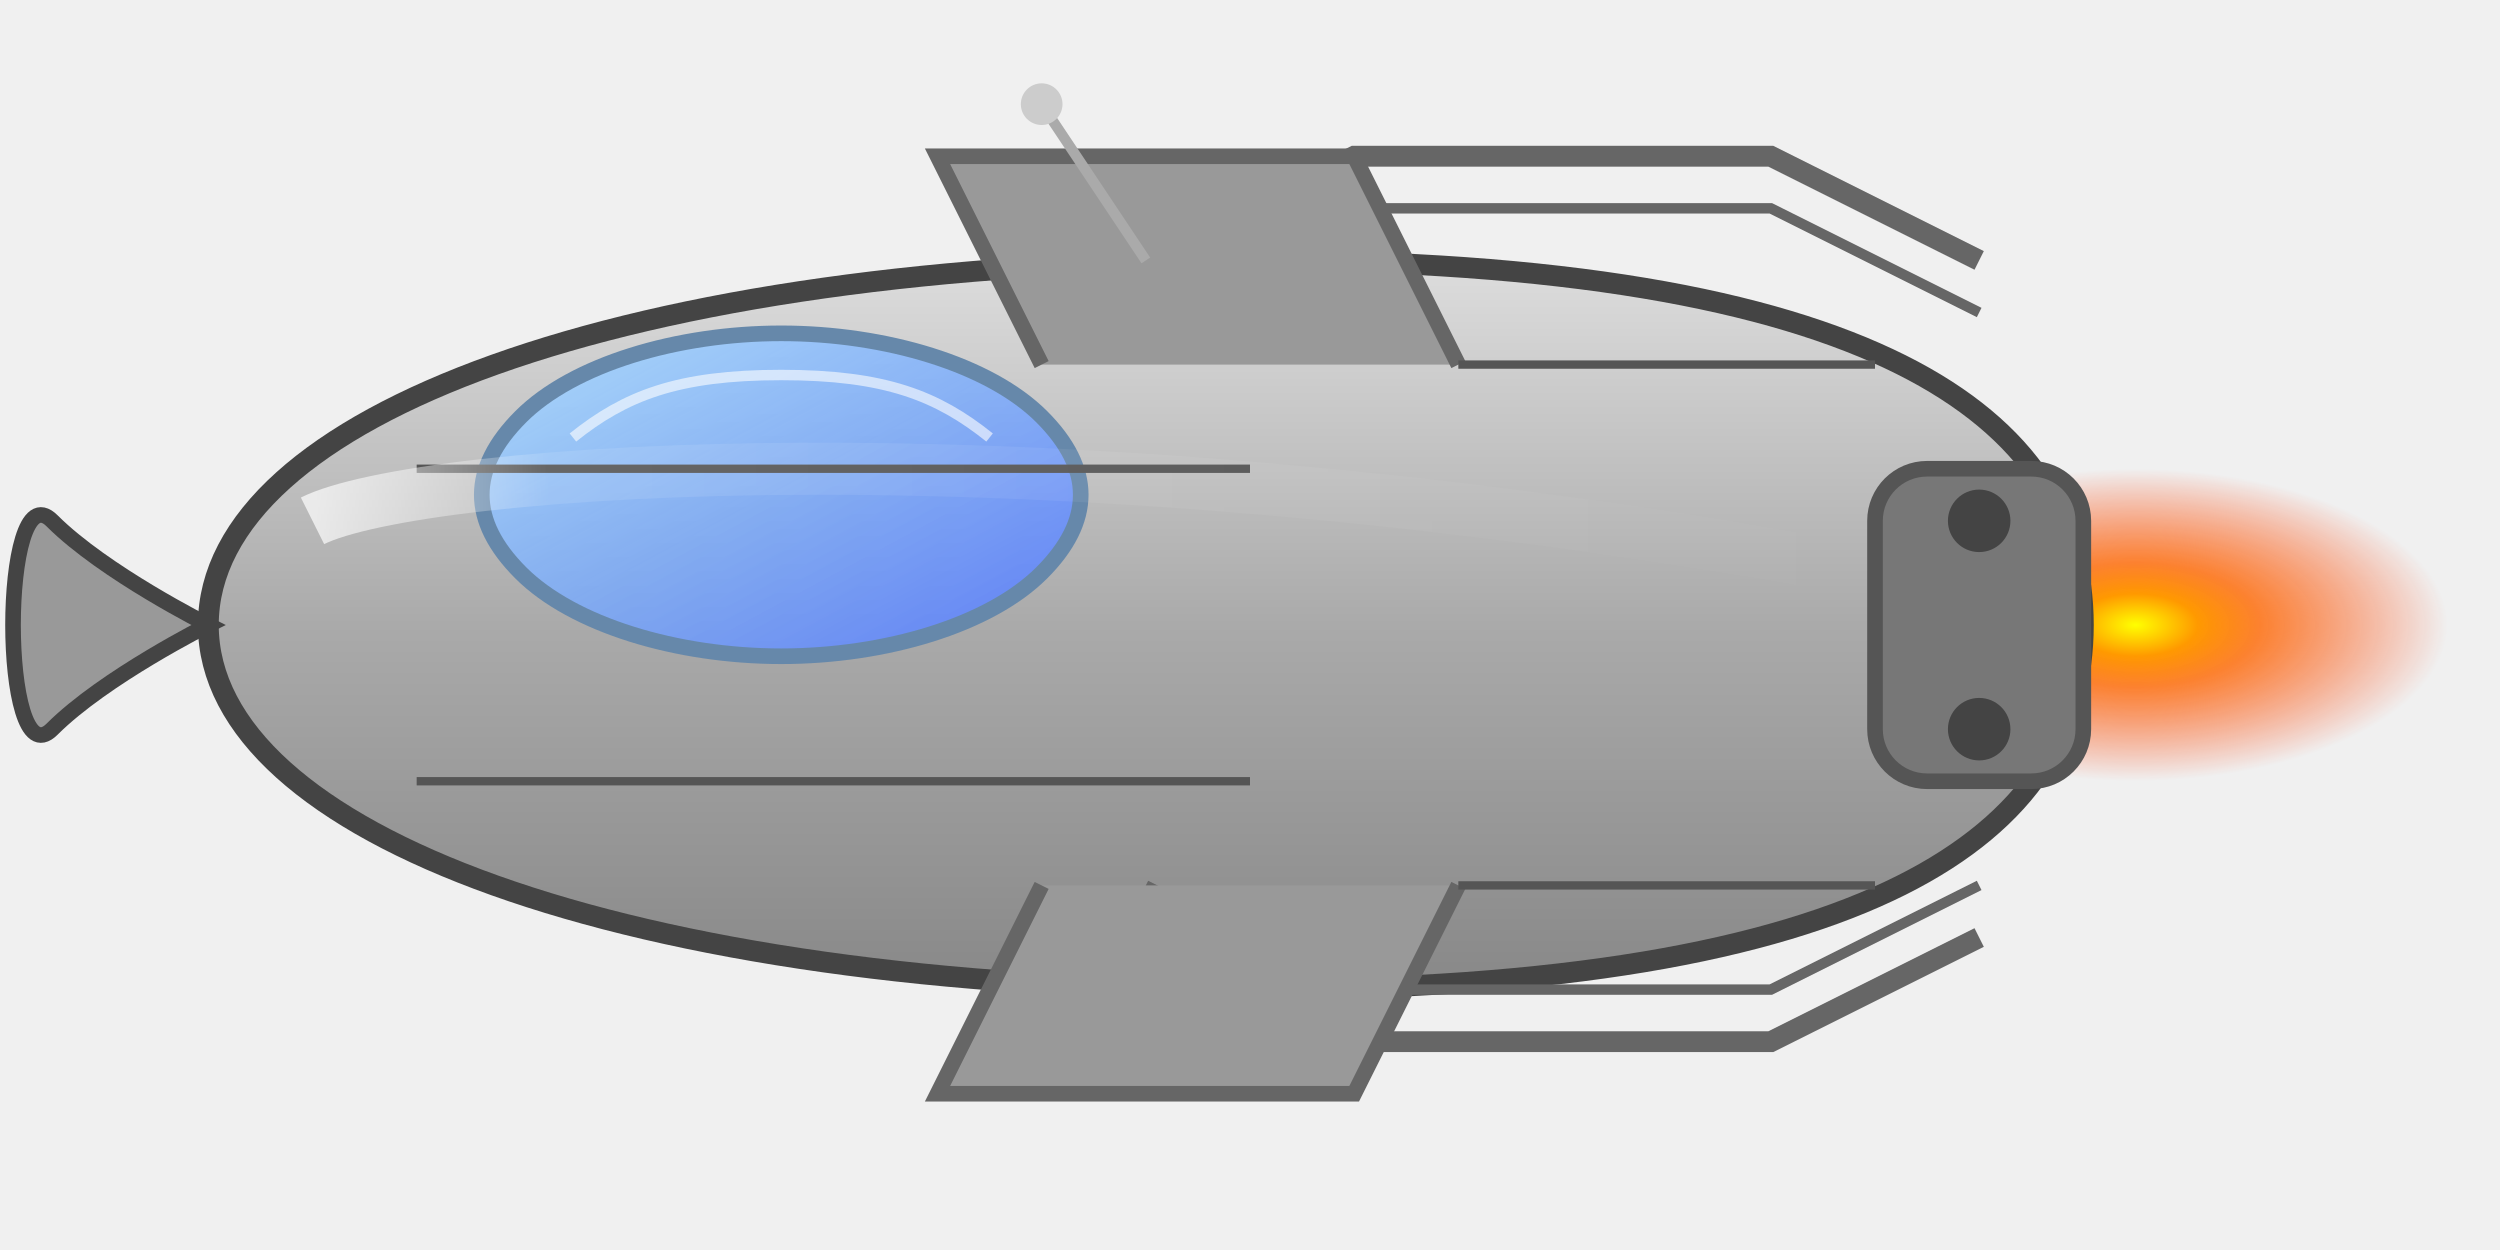
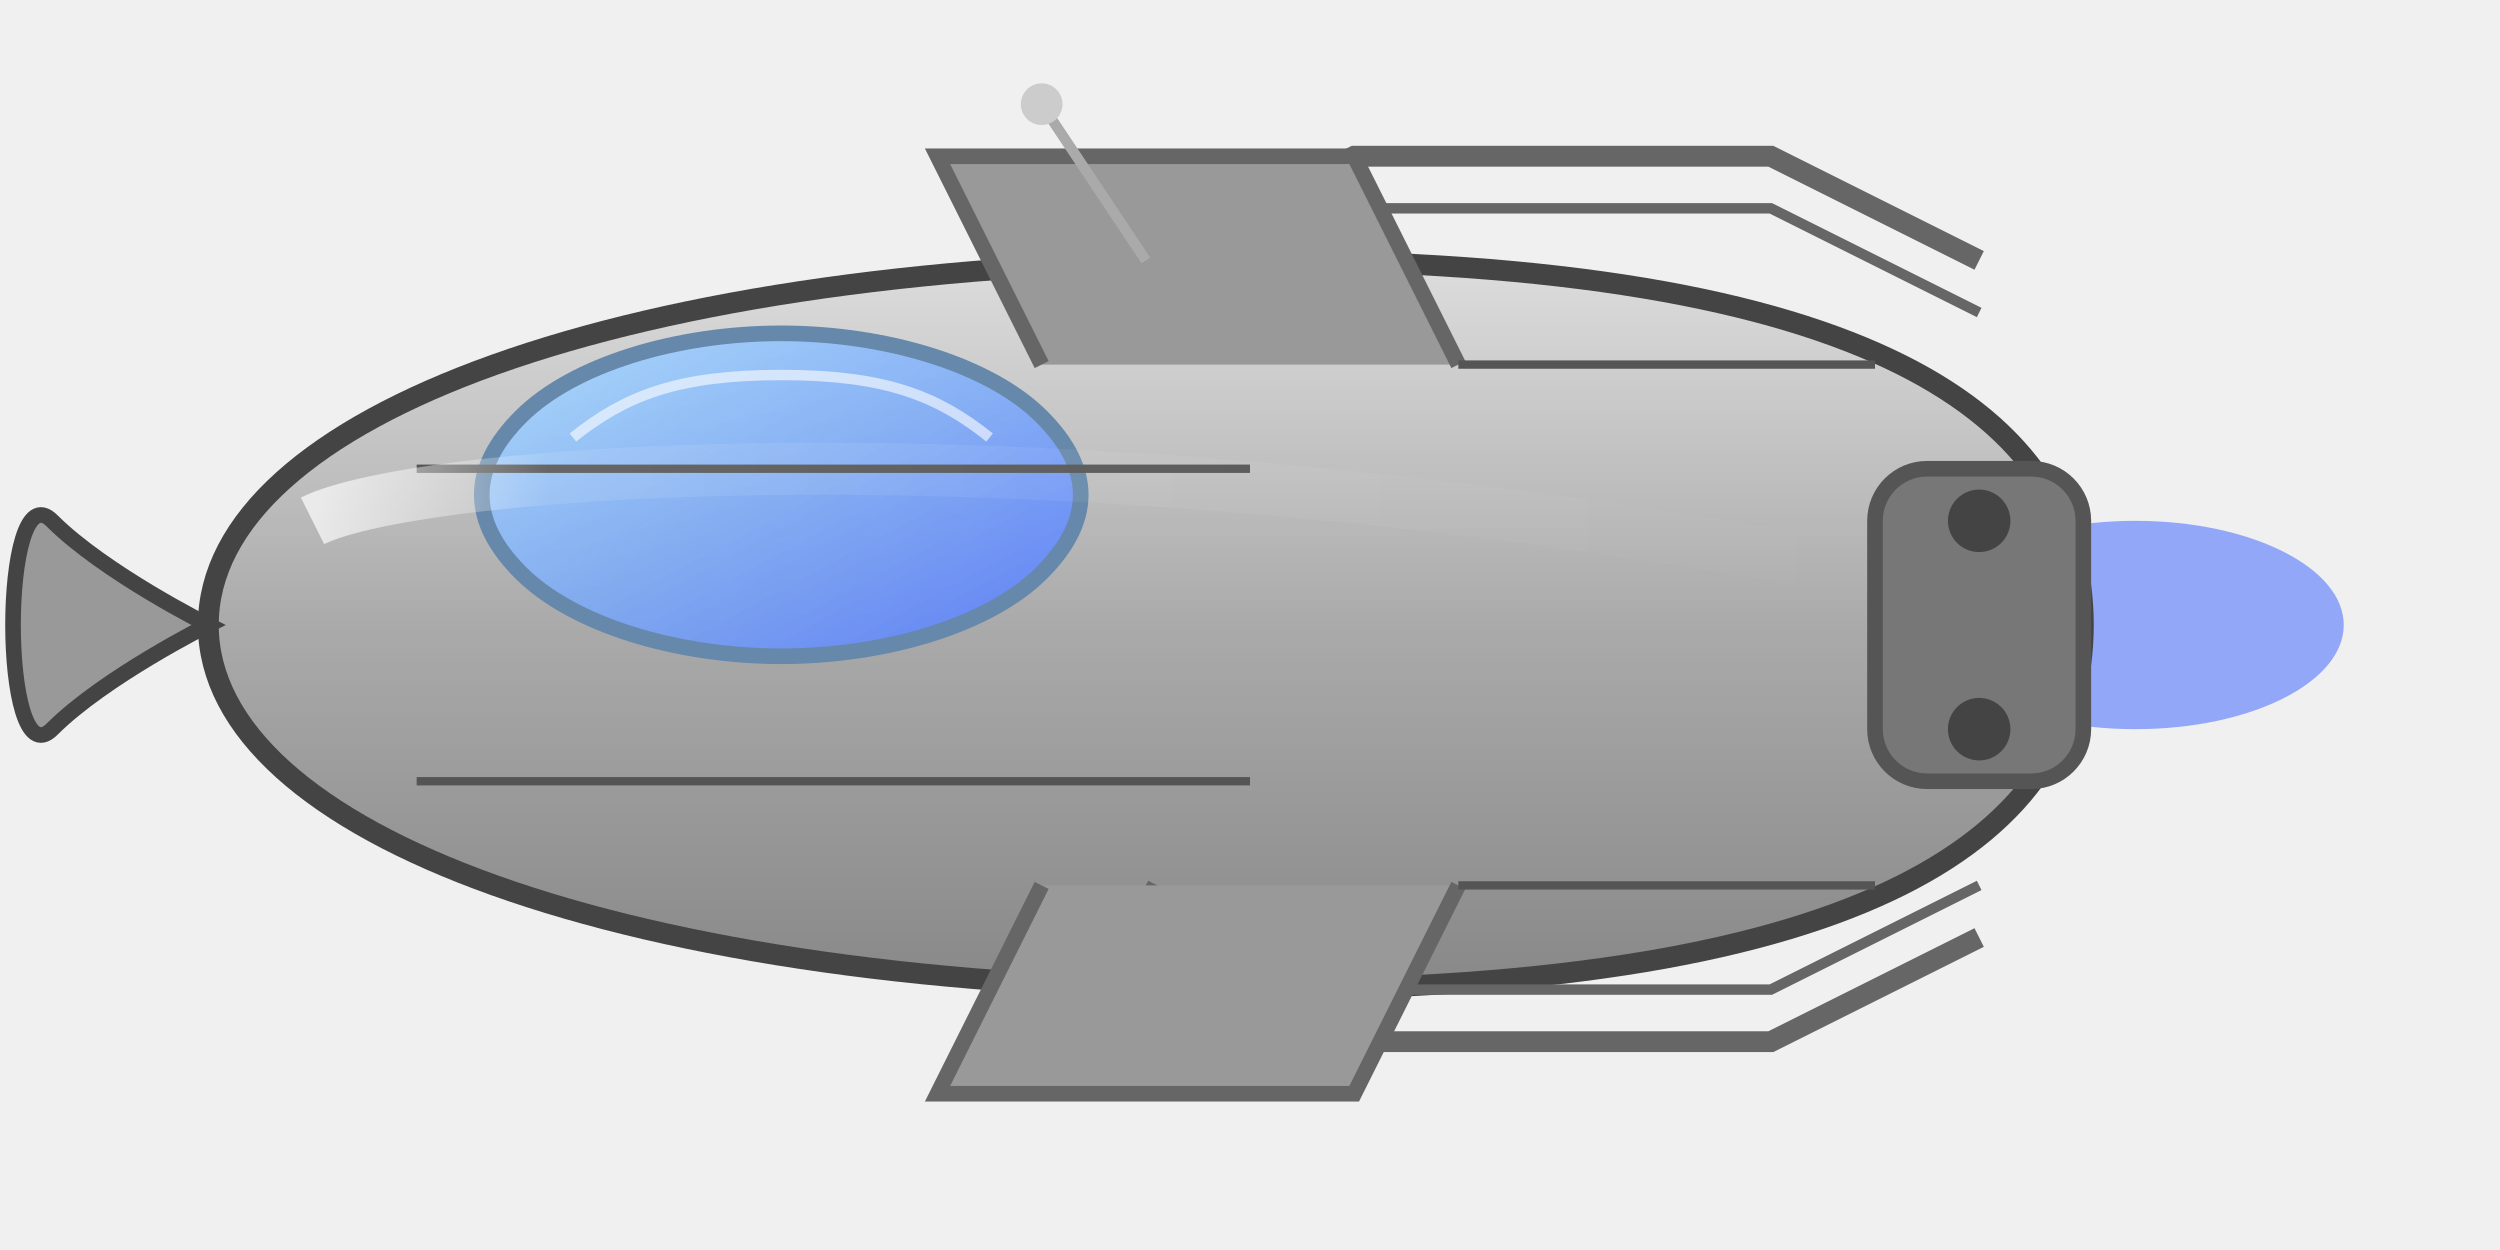
<svg xmlns="http://www.w3.org/2000/svg" width="240px" height="120px" viewBox="0 0 240 120" version="1.1">
  <defs>
    <radialGradient id="engineGlow" cx="0.5" cy="0.5" r="0.5" fx="0.5" fy="0.5">
      <stop offset="0%" stop-color="#FFFF00" stop-opacity="1" />
      <stop offset="20%" stop-color="#FF9900" stop-opacity="1" />
      <stop offset="40%" stop-color="#FF6600" stop-opacity="0.8" />
      <stop offset="100%" stop-color="#FF3300" stop-opacity="0" />
    </radialGradient>
    <linearGradient id="cockpitGlass" x1="0%" y1="0%" x2="100%" y2="100%">
      <stop offset="0%" stop-color="#AADDFF" stop-opacity="0.9" />
      <stop offset="50%" stop-color="#77AAFF" stop-opacity="0.8" />
      <stop offset="100%" stop-color="#5577FF" stop-opacity="0.9" />
    </linearGradient>
    <linearGradient id="metalGradient" x1="0%" y1="0%" x2="0%" y2="100%">
      <stop offset="0%" stop-color="#DDDDDD" />
      <stop offset="50%" stop-color="#AAAAAA" />
      <stop offset="100%" stop-color="#888888" />
    </linearGradient>
    <linearGradient id="highlight" x1="0%" y1="0%" x2="100%" y2="0%">
      <stop offset="0%" stop-color="#FFFFFF" stop-opacity="0.7" />
      <stop offset="15%" stop-color="#FFFFFF" stop-opacity="0.1" />
      <stop offset="100%" stop-color="#FFFFFF" stop-opacity="0" />
    </linearGradient>
  </defs>
  <g stroke="none" stroke-width="1" fill="none" fill-rule="evenodd">
    <g transform="translate(190, 40)">
-       <ellipse cx="15" cy="20" rx="30" ry="15" fill="url(#engineGlow)" />
+       <ellipse cx="15" cy="20" rx="20" ry="10" fill="#5577FF" opacity="0.6" />
    </g>
    <path d="M20,60 C20,40 60,25 120,25 C180,25 200,40 200,60 C200,80 180,95 120,95 C60,95 20,80 20,60 Z" fill="url(#metalGradient)" stroke="#444444" stroke-width="2" />
    <path d="M20,60 C20,60 10,55 5,50 C0,45 0,75 5,70 C10,65 20,60 20,60 Z" fill="#999999" stroke="#444444" stroke-width="1.5" />
    <path d="M50,40 C55,35 65,32 75,32 C85,32 95,35 100,40 C105,45 105,50 100,55 C95,60 85,63 75,63 C65,63 55,60 50,55 C45,50 45,45 50,40 Z" fill="url(#cockpitGlass)" stroke="#6688AA" stroke-width="1.5" />
    <path d="M55,42 C60,38 65,36 75,36 C85,36 90,38 95,42" fill="none" stroke="#FFFFFF" stroke-width="1" stroke-opacity="0.6" />
    <path d="M110,25 L130,15 L170,15 L190,25" fill="none" stroke="#666666" stroke-width="2" />
    <path d="M110,30 L130,20 L170,20 L190,30" fill="none" stroke="#666666" stroke-width="1" />
    <path d="M110,90 L130,100 L170,100 L190,90" fill="none" stroke="#666666" stroke-width="2" />
    <path d="M110,85 L130,95 L170,95 L190,85" fill="none" stroke="#666666" stroke-width="1" />
    <path d="M100,35 L90,15 L130,15 L140,35" fill="#999999" stroke="#666666" stroke-width="1.5" />
    <path d="M100,85 L90,105 L130,105 L140,85" fill="#999999" stroke="#666666" stroke-width="1.5" />
    <rect x="180" y="45" width="20" height="30" rx="5" fill="#777777" stroke="#555555" stroke-width="1.5" />
    <circle cx="190" cy="50" r="3" fill="#444444" />
    <circle cx="190" cy="70" r="3" fill="#444444" />
    <line x1="40" y1="45" x2="120" y2="45" stroke="#555555" stroke-width="0.8" />
    <line x1="40" y1="75" x2="120" y2="75" stroke="#555555" stroke-width="0.8" />
    <line x1="140" y1="35" x2="180" y2="35" stroke="#555555" stroke-width="0.8" />
    <line x1="140" y1="85" x2="180" y2="85" stroke="#555555" stroke-width="0.8" />
    <path d="M30,50 C40,45 100,40 180,55" stroke="url(#highlight)" stroke-width="5" />
    <line x1="110" y1="25" x2="100" y2="10" stroke="#AAAAAA" stroke-width="1" />
    <circle cx="100" cy="10" r="2" fill="#CCCCCC" />
  </g>
</svg>
